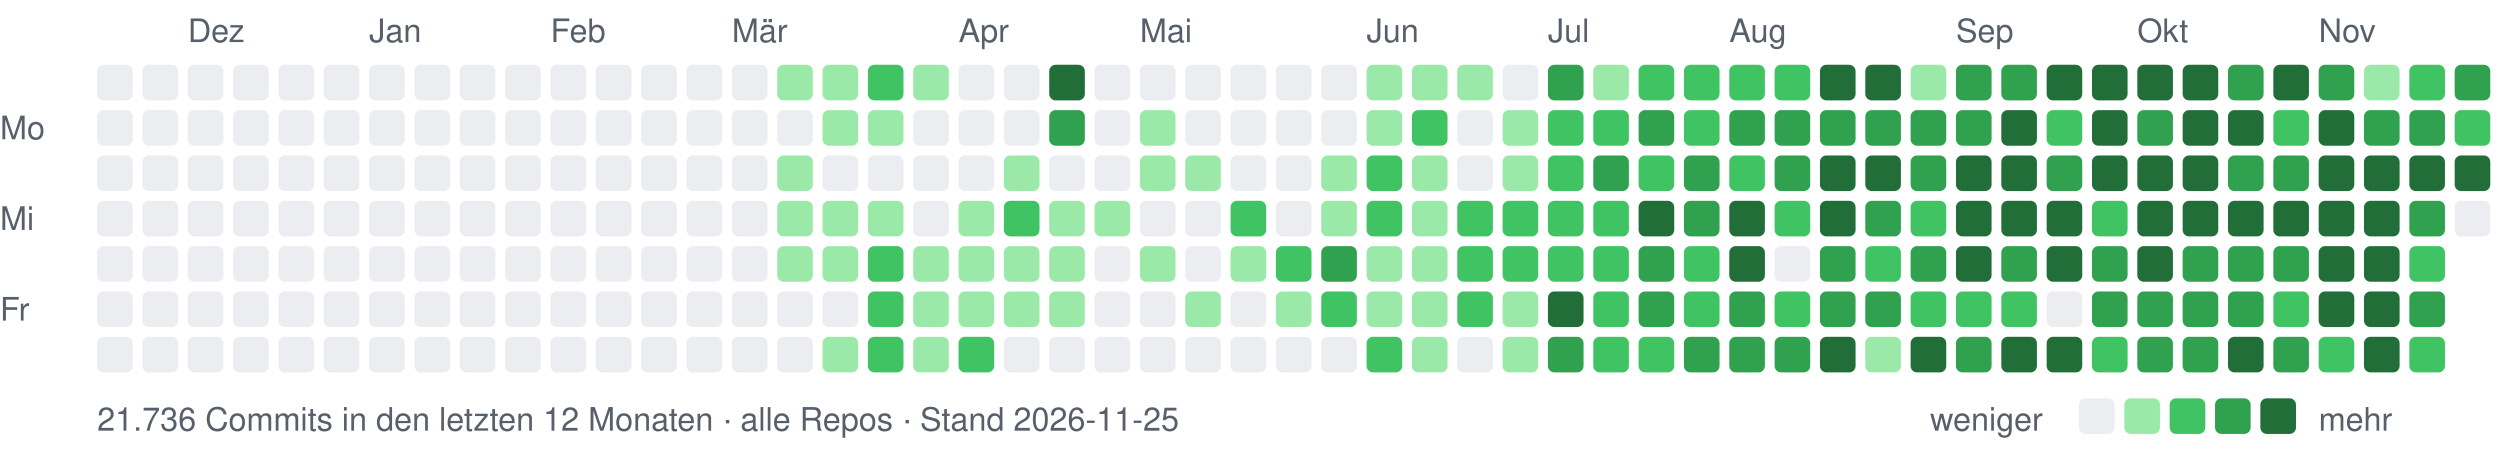
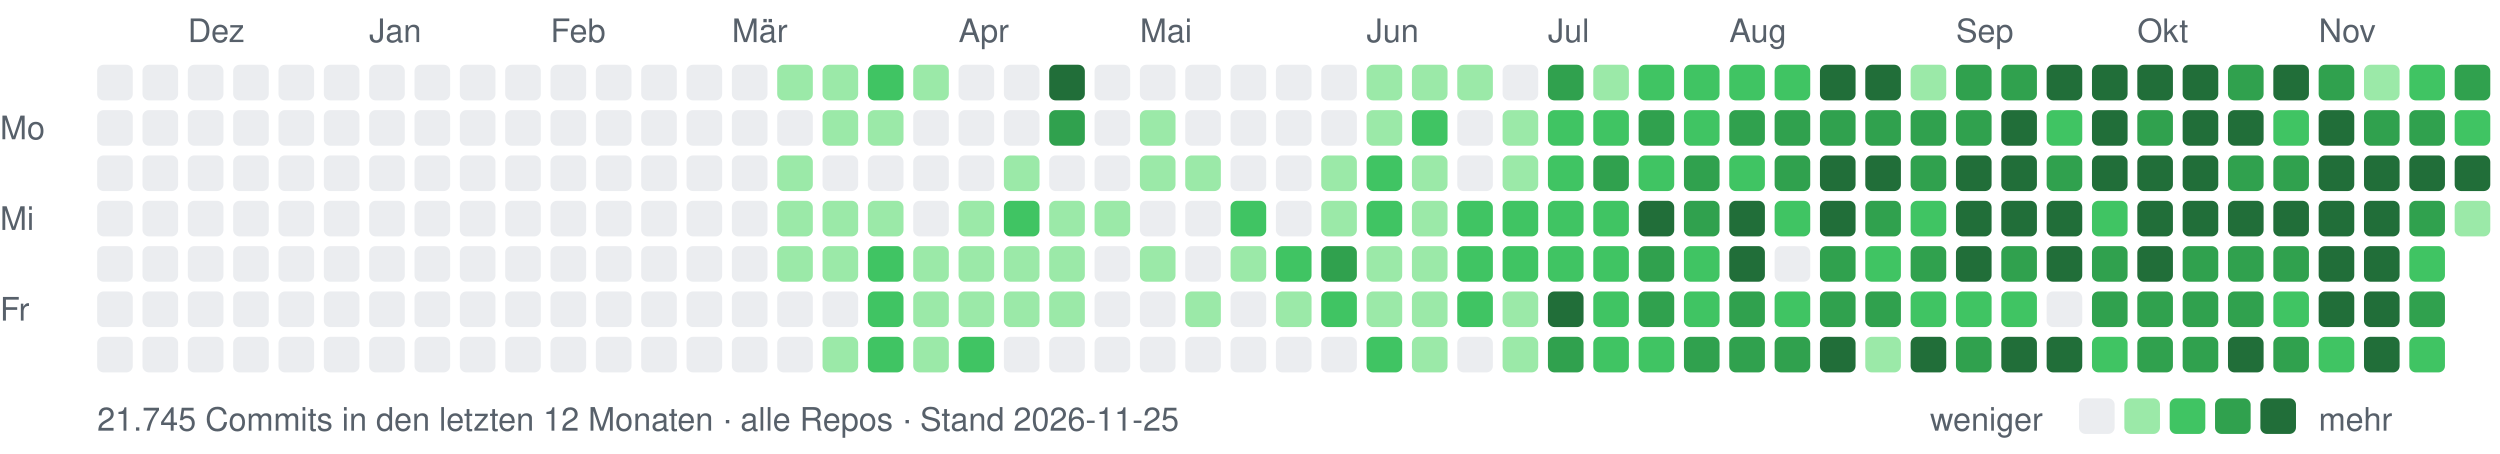
<svg xmlns="http://www.w3.org/2000/svg" viewBox="0 0 772 140" width="772" height="140">
  <g font-family="-apple-system,BlinkMacSystemFont,Segoe UI,Helvetica,Arial,sans-serif" font-size="10" fill="#57606a">
    <text x="58" y="13">Dez</text>
    <text x="114" y="13">Jan</text>
    <text x="170" y="13">Feb</text>
    <text x="226" y="13">Mär</text>
    <text x="296" y="13">Apr</text>
    <text x="352" y="13">Mai</text>
    <text x="422" y="13">Jun</text>
    <text x="478" y="13">Jul</text>
    <text x="534" y="13">Aug</text>
    <text x="604" y="13">Sep</text>
    <text x="660" y="13">Okt</text>
    <text x="716" y="13">Nov</text>
    <text x="0" y="43">Mo</text>
    <text x="0" y="71">Mi</text>
    <text x="0" y="99">Fr</text>
    <rect x="30" y="20" width="11" height="11" rx="2" fill="#ebedf0" />
    <rect x="30" y="34" width="11" height="11" rx="2" fill="#ebedf0" />
    <rect x="30" y="48" width="11" height="11" rx="2" fill="#ebedf0" />
    <rect x="30" y="62" width="11" height="11" rx="2" fill="#ebedf0" />
    <rect x="30" y="76" width="11" height="11" rx="2" fill="#ebedf0" />
    <rect x="30" y="90" width="11" height="11" rx="2" fill="#ebedf0" />
    <rect x="30" y="104" width="11" height="11" rx="2" fill="#ebedf0" />
    <rect x="44" y="20" width="11" height="11" rx="2" fill="#ebedf0" />
    <rect x="44" y="34" width="11" height="11" rx="2" fill="#ebedf0" />
    <rect x="44" y="48" width="11" height="11" rx="2" fill="#ebedf0" />
    <rect x="44" y="62" width="11" height="11" rx="2" fill="#ebedf0" />
    <rect x="44" y="76" width="11" height="11" rx="2" fill="#ebedf0" />
    <rect x="44" y="90" width="11" height="11" rx="2" fill="#ebedf0" />
    <rect x="44" y="104" width="11" height="11" rx="2" fill="#ebedf0" />
    <rect x="58" y="20" width="11" height="11" rx="2" fill="#ebedf0" />
    <rect x="58" y="34" width="11" height="11" rx="2" fill="#ebedf0" />
    <rect x="58" y="48" width="11" height="11" rx="2" fill="#ebedf0" />
    <rect x="58" y="62" width="11" height="11" rx="2" fill="#ebedf0" />
    <rect x="58" y="76" width="11" height="11" rx="2" fill="#ebedf0" />
    <rect x="58" y="90" width="11" height="11" rx="2" fill="#ebedf0" />
    <rect x="58" y="104" width="11" height="11" rx="2" fill="#ebedf0" />
    <rect x="72" y="20" width="11" height="11" rx="2" fill="#ebedf0" />
    <rect x="72" y="34" width="11" height="11" rx="2" fill="#ebedf0" />
    <rect x="72" y="48" width="11" height="11" rx="2" fill="#ebedf0" />
    <rect x="72" y="62" width="11" height="11" rx="2" fill="#ebedf0" />
    <rect x="72" y="76" width="11" height="11" rx="2" fill="#ebedf0" />
    <rect x="72" y="90" width="11" height="11" rx="2" fill="#ebedf0" />
    <rect x="72" y="104" width="11" height="11" rx="2" fill="#ebedf0" />
    <rect x="86" y="20" width="11" height="11" rx="2" fill="#ebedf0" />
    <rect x="86" y="34" width="11" height="11" rx="2" fill="#ebedf0" />
    <rect x="86" y="48" width="11" height="11" rx="2" fill="#ebedf0" />
    <rect x="86" y="62" width="11" height="11" rx="2" fill="#ebedf0" />
    <rect x="86" y="76" width="11" height="11" rx="2" fill="#ebedf0" />
    <rect x="86" y="90" width="11" height="11" rx="2" fill="#ebedf0" />
    <rect x="86" y="104" width="11" height="11" rx="2" fill="#ebedf0" />
    <rect x="100" y="20" width="11" height="11" rx="2" fill="#ebedf0" />
    <rect x="100" y="34" width="11" height="11" rx="2" fill="#ebedf0" />
    <rect x="100" y="48" width="11" height="11" rx="2" fill="#ebedf0" />
    <rect x="100" y="62" width="11" height="11" rx="2" fill="#ebedf0" />
    <rect x="100" y="76" width="11" height="11" rx="2" fill="#ebedf0" />
    <rect x="100" y="90" width="11" height="11" rx="2" fill="#ebedf0" />
    <rect x="100" y="104" width="11" height="11" rx="2" fill="#ebedf0" />
    <rect x="114" y="20" width="11" height="11" rx="2" fill="#ebedf0" />
    <rect x="114" y="34" width="11" height="11" rx="2" fill="#ebedf0" />
    <rect x="114" y="48" width="11" height="11" rx="2" fill="#ebedf0" />
    <rect x="114" y="62" width="11" height="11" rx="2" fill="#ebedf0" />
    <rect x="114" y="76" width="11" height="11" rx="2" fill="#ebedf0" />
    <rect x="114" y="90" width="11" height="11" rx="2" fill="#ebedf0" />
    <rect x="114" y="104" width="11" height="11" rx="2" fill="#ebedf0" />
    <rect x="128" y="20" width="11" height="11" rx="2" fill="#ebedf0" />
    <rect x="128" y="34" width="11" height="11" rx="2" fill="#ebedf0" />
    <rect x="128" y="48" width="11" height="11" rx="2" fill="#ebedf0" />
    <rect x="128" y="62" width="11" height="11" rx="2" fill="#ebedf0" />
    <rect x="128" y="76" width="11" height="11" rx="2" fill="#ebedf0" />
    <rect x="128" y="90" width="11" height="11" rx="2" fill="#ebedf0" />
    <rect x="128" y="104" width="11" height="11" rx="2" fill="#ebedf0" />
    <rect x="142" y="20" width="11" height="11" rx="2" fill="#ebedf0" />
    <rect x="142" y="34" width="11" height="11" rx="2" fill="#ebedf0" />
    <rect x="142" y="48" width="11" height="11" rx="2" fill="#ebedf0" />
    <rect x="142" y="62" width="11" height="11" rx="2" fill="#ebedf0" />
    <rect x="142" y="76" width="11" height="11" rx="2" fill="#ebedf0" />
    <rect x="142" y="90" width="11" height="11" rx="2" fill="#ebedf0" />
    <rect x="142" y="104" width="11" height="11" rx="2" fill="#ebedf0" />
    <rect x="156" y="20" width="11" height="11" rx="2" fill="#ebedf0" />
    <rect x="156" y="34" width="11" height="11" rx="2" fill="#ebedf0" />
    <rect x="156" y="48" width="11" height="11" rx="2" fill="#ebedf0" />
    <rect x="156" y="62" width="11" height="11" rx="2" fill="#ebedf0" />
    <rect x="156" y="76" width="11" height="11" rx="2" fill="#ebedf0" />
    <rect x="156" y="90" width="11" height="11" rx="2" fill="#ebedf0" />
    <rect x="156" y="104" width="11" height="11" rx="2" fill="#ebedf0" />
    <rect x="170" y="20" width="11" height="11" rx="2" fill="#ebedf0" />
    <rect x="170" y="34" width="11" height="11" rx="2" fill="#ebedf0" />
    <rect x="170" y="48" width="11" height="11" rx="2" fill="#ebedf0" />
    <rect x="170" y="62" width="11" height="11" rx="2" fill="#ebedf0" />
    <rect x="170" y="76" width="11" height="11" rx="2" fill="#ebedf0" />
    <rect x="170" y="90" width="11" height="11" rx="2" fill="#ebedf0" />
    <rect x="170" y="104" width="11" height="11" rx="2" fill="#ebedf0" />
    <rect x="184" y="20" width="11" height="11" rx="2" fill="#ebedf0" />
    <rect x="184" y="34" width="11" height="11" rx="2" fill="#ebedf0" />
    <rect x="184" y="48" width="11" height="11" rx="2" fill="#ebedf0" />
    <rect x="184" y="62" width="11" height="11" rx="2" fill="#ebedf0" />
    <rect x="184" y="76" width="11" height="11" rx="2" fill="#ebedf0" />
    <rect x="184" y="90" width="11" height="11" rx="2" fill="#ebedf0" />
    <rect x="184" y="104" width="11" height="11" rx="2" fill="#ebedf0" />
    <rect x="198" y="20" width="11" height="11" rx="2" fill="#ebedf0" />
    <rect x="198" y="34" width="11" height="11" rx="2" fill="#ebedf0" />
    <rect x="198" y="48" width="11" height="11" rx="2" fill="#ebedf0" />
    <rect x="198" y="62" width="11" height="11" rx="2" fill="#ebedf0" />
    <rect x="198" y="76" width="11" height="11" rx="2" fill="#ebedf0" />
    <rect x="198" y="90" width="11" height="11" rx="2" fill="#ebedf0" />
    <rect x="198" y="104" width="11" height="11" rx="2" fill="#ebedf0" />
    <rect x="212" y="20" width="11" height="11" rx="2" fill="#ebedf0" />
    <rect x="212" y="34" width="11" height="11" rx="2" fill="#ebedf0" />
    <rect x="212" y="48" width="11" height="11" rx="2" fill="#ebedf0" />
    <rect x="212" y="62" width="11" height="11" rx="2" fill="#ebedf0" />
    <rect x="212" y="76" width="11" height="11" rx="2" fill="#ebedf0" />
    <rect x="212" y="90" width="11" height="11" rx="2" fill="#ebedf0" />
    <rect x="212" y="104" width="11" height="11" rx="2" fill="#ebedf0" />
    <rect x="226" y="20" width="11" height="11" rx="2" fill="#ebedf0" />
    <rect x="226" y="34" width="11" height="11" rx="2" fill="#ebedf0" />
    <rect x="226" y="48" width="11" height="11" rx="2" fill="#ebedf0" />
    <rect x="226" y="62" width="11" height="11" rx="2" fill="#ebedf0" />
    <rect x="226" y="76" width="11" height="11" rx="2" fill="#ebedf0" />
    <rect x="226" y="90" width="11" height="11" rx="2" fill="#ebedf0" />
    <rect x="226" y="104" width="11" height="11" rx="2" fill="#ebedf0" />
    <rect x="240" y="20" width="11" height="11" rx="2" fill="#9be9a8" />
    <rect x="240" y="34" width="11" height="11" rx="2" fill="#ebedf0" />
    <rect x="240" y="48" width="11" height="11" rx="2" fill="#9be9a8" />
    <rect x="240" y="62" width="11" height="11" rx="2" fill="#9be9a8" />
    <rect x="240" y="76" width="11" height="11" rx="2" fill="#9be9a8" />
    <rect x="240" y="90" width="11" height="11" rx="2" fill="#ebedf0" />
    <rect x="240" y="104" width="11" height="11" rx="2" fill="#ebedf0" />
    <rect x="254" y="20" width="11" height="11" rx="2" fill="#9be9a8" />
    <rect x="254" y="34" width="11" height="11" rx="2" fill="#9be9a8" />
    <rect x="254" y="48" width="11" height="11" rx="2" fill="#ebedf0" />
    <rect x="254" y="62" width="11" height="11" rx="2" fill="#9be9a8" />
    <rect x="254" y="76" width="11" height="11" rx="2" fill="#9be9a8" />
    <rect x="254" y="90" width="11" height="11" rx="2" fill="#ebedf0" />
    <rect x="254" y="104" width="11" height="11" rx="2" fill="#9be9a8" />
    <rect x="268" y="20" width="11" height="11" rx="2" fill="#40c463" />
    <rect x="268" y="34" width="11" height="11" rx="2" fill="#9be9a8" />
    <rect x="268" y="48" width="11" height="11" rx="2" fill="#ebedf0" />
    <rect x="268" y="62" width="11" height="11" rx="2" fill="#9be9a8" />
    <rect x="268" y="76" width="11" height="11" rx="2" fill="#40c463" />
    <rect x="268" y="90" width="11" height="11" rx="2" fill="#40c463" />
    <rect x="268" y="104" width="11" height="11" rx="2" fill="#40c463" />
    <rect x="282" y="20" width="11" height="11" rx="2" fill="#9be9a8" />
    <rect x="282" y="34" width="11" height="11" rx="2" fill="#ebedf0" />
    <rect x="282" y="48" width="11" height="11" rx="2" fill="#ebedf0" />
    <rect x="282" y="62" width="11" height="11" rx="2" fill="#ebedf0" />
    <rect x="282" y="76" width="11" height="11" rx="2" fill="#9be9a8" />
    <rect x="282" y="90" width="11" height="11" rx="2" fill="#9be9a8" />
    <rect x="282" y="104" width="11" height="11" rx="2" fill="#9be9a8" />
    <rect x="296" y="20" width="11" height="11" rx="2" fill="#ebedf0" />
    <rect x="296" y="34" width="11" height="11" rx="2" fill="#ebedf0" />
    <rect x="296" y="48" width="11" height="11" rx="2" fill="#ebedf0" />
    <rect x="296" y="62" width="11" height="11" rx="2" fill="#9be9a8" />
    <rect x="296" y="76" width="11" height="11" rx="2" fill="#9be9a8" />
    <rect x="296" y="90" width="11" height="11" rx="2" fill="#9be9a8" />
    <rect x="296" y="104" width="11" height="11" rx="2" fill="#40c463" />
    <rect x="310" y="20" width="11" height="11" rx="2" fill="#ebedf0" />
    <rect x="310" y="34" width="11" height="11" rx="2" fill="#ebedf0" />
    <rect x="310" y="48" width="11" height="11" rx="2" fill="#9be9a8" />
    <rect x="310" y="62" width="11" height="11" rx="2" fill="#40c463" />
    <rect x="310" y="76" width="11" height="11" rx="2" fill="#9be9a8" />
    <rect x="310" y="90" width="11" height="11" rx="2" fill="#9be9a8" />
    <rect x="310" y="104" width="11" height="11" rx="2" fill="#ebedf0" />
    <rect x="324" y="20" width="11" height="11" rx="2" fill="#216e39" />
    <rect x="324" y="34" width="11" height="11" rx="2" fill="#30a14e" />
    <rect x="324" y="48" width="11" height="11" rx="2" fill="#ebedf0" />
    <rect x="324" y="62" width="11" height="11" rx="2" fill="#9be9a8" />
    <rect x="324" y="76" width="11" height="11" rx="2" fill="#9be9a8" />
    <rect x="324" y="90" width="11" height="11" rx="2" fill="#9be9a8" />
    <rect x="324" y="104" width="11" height="11" rx="2" fill="#ebedf0" />
    <rect x="338" y="20" width="11" height="11" rx="2" fill="#ebedf0" />
    <rect x="338" y="34" width="11" height="11" rx="2" fill="#ebedf0" />
    <rect x="338" y="48" width="11" height="11" rx="2" fill="#ebedf0" />
    <rect x="338" y="62" width="11" height="11" rx="2" fill="#9be9a8" />
    <rect x="338" y="76" width="11" height="11" rx="2" fill="#ebedf0" />
    <rect x="338" y="90" width="11" height="11" rx="2" fill="#ebedf0" />
    <rect x="338" y="104" width="11" height="11" rx="2" fill="#ebedf0" />
    <rect x="352" y="20" width="11" height="11" rx="2" fill="#ebedf0" />
    <rect x="352" y="34" width="11" height="11" rx="2" fill="#9be9a8" />
    <rect x="352" y="48" width="11" height="11" rx="2" fill="#9be9a8" />
    <rect x="352" y="62" width="11" height="11" rx="2" fill="#ebedf0" />
    <rect x="352" y="76" width="11" height="11" rx="2" fill="#9be9a8" />
    <rect x="352" y="90" width="11" height="11" rx="2" fill="#ebedf0" />
    <rect x="352" y="104" width="11" height="11" rx="2" fill="#ebedf0" />
    <rect x="366" y="20" width="11" height="11" rx="2" fill="#ebedf0" />
    <rect x="366" y="34" width="11" height="11" rx="2" fill="#ebedf0" />
    <rect x="366" y="48" width="11" height="11" rx="2" fill="#9be9a8" />
    <rect x="366" y="62" width="11" height="11" rx="2" fill="#ebedf0" />
    <rect x="366" y="76" width="11" height="11" rx="2" fill="#ebedf0" />
    <rect x="366" y="90" width="11" height="11" rx="2" fill="#9be9a8" />
    <rect x="366" y="104" width="11" height="11" rx="2" fill="#ebedf0" />
    <rect x="380" y="20" width="11" height="11" rx="2" fill="#ebedf0" />
    <rect x="380" y="34" width="11" height="11" rx="2" fill="#ebedf0" />
    <rect x="380" y="48" width="11" height="11" rx="2" fill="#ebedf0" />
    <rect x="380" y="62" width="11" height="11" rx="2" fill="#40c463" />
    <rect x="380" y="76" width="11" height="11" rx="2" fill="#9be9a8" />
    <rect x="380" y="90" width="11" height="11" rx="2" fill="#ebedf0" />
    <rect x="380" y="104" width="11" height="11" rx="2" fill="#ebedf0" />
    <rect x="394" y="20" width="11" height="11" rx="2" fill="#ebedf0" />
    <rect x="394" y="34" width="11" height="11" rx="2" fill="#ebedf0" />
    <rect x="394" y="48" width="11" height="11" rx="2" fill="#ebedf0" />
    <rect x="394" y="62" width="11" height="11" rx="2" fill="#ebedf0" />
    <rect x="394" y="76" width="11" height="11" rx="2" fill="#40c463" />
    <rect x="394" y="90" width="11" height="11" rx="2" fill="#9be9a8" />
    <rect x="394" y="104" width="11" height="11" rx="2" fill="#ebedf0" />
    <rect x="408" y="20" width="11" height="11" rx="2" fill="#ebedf0" />
    <rect x="408" y="34" width="11" height="11" rx="2" fill="#ebedf0" />
    <rect x="408" y="48" width="11" height="11" rx="2" fill="#9be9a8" />
    <rect x="408" y="62" width="11" height="11" rx="2" fill="#9be9a8" />
    <rect x="408" y="76" width="11" height="11" rx="2" fill="#30a14e" />
    <rect x="408" y="90" width="11" height="11" rx="2" fill="#40c463" />
    <rect x="408" y="104" width="11" height="11" rx="2" fill="#ebedf0" />
    <rect x="422" y="20" width="11" height="11" rx="2" fill="#9be9a8" />
    <rect x="422" y="34" width="11" height="11" rx="2" fill="#9be9a8" />
    <rect x="422" y="48" width="11" height="11" rx="2" fill="#40c463" />
    <rect x="422" y="62" width="11" height="11" rx="2" fill="#40c463" />
    <rect x="422" y="76" width="11" height="11" rx="2" fill="#9be9a8" />
    <rect x="422" y="90" width="11" height="11" rx="2" fill="#9be9a8" />
    <rect x="422" y="104" width="11" height="11" rx="2" fill="#40c463" />
    <rect x="436" y="20" width="11" height="11" rx="2" fill="#9be9a8" />
    <rect x="436" y="34" width="11" height="11" rx="2" fill="#40c463" />
    <rect x="436" y="48" width="11" height="11" rx="2" fill="#9be9a8" />
    <rect x="436" y="62" width="11" height="11" rx="2" fill="#9be9a8" />
    <rect x="436" y="76" width="11" height="11" rx="2" fill="#9be9a8" />
    <rect x="436" y="90" width="11" height="11" rx="2" fill="#9be9a8" />
    <rect x="436" y="104" width="11" height="11" rx="2" fill="#9be9a8" />
    <rect x="450" y="20" width="11" height="11" rx="2" fill="#9be9a8" />
    <rect x="450" y="34" width="11" height="11" rx="2" fill="#ebedf0" />
    <rect x="450" y="48" width="11" height="11" rx="2" fill="#ebedf0" />
    <rect x="450" y="62" width="11" height="11" rx="2" fill="#40c463" />
    <rect x="450" y="76" width="11" height="11" rx="2" fill="#40c463" />
    <rect x="450" y="90" width="11" height="11" rx="2" fill="#40c463" />
    <rect x="450" y="104" width="11" height="11" rx="2" fill="#ebedf0" />
    <rect x="464" y="20" width="11" height="11" rx="2" fill="#ebedf0" />
    <rect x="464" y="34" width="11" height="11" rx="2" fill="#9be9a8" />
    <rect x="464" y="48" width="11" height="11" rx="2" fill="#9be9a8" />
    <rect x="464" y="62" width="11" height="11" rx="2" fill="#40c463" />
    <rect x="464" y="76" width="11" height="11" rx="2" fill="#40c463" />
    <rect x="464" y="90" width="11" height="11" rx="2" fill="#9be9a8" />
    <rect x="464" y="104" width="11" height="11" rx="2" fill="#9be9a8" />
    <rect x="478" y="20" width="11" height="11" rx="2" fill="#30a14e" />
    <rect x="478" y="34" width="11" height="11" rx="2" fill="#40c463" />
    <rect x="478" y="48" width="11" height="11" rx="2" fill="#40c463" />
    <rect x="478" y="62" width="11" height="11" rx="2" fill="#40c463" />
    <rect x="478" y="76" width="11" height="11" rx="2" fill="#40c463" />
    <rect x="478" y="90" width="11" height="11" rx="2" fill="#216e39" />
    <rect x="478" y="104" width="11" height="11" rx="2" fill="#30a14e" />
    <rect x="492" y="20" width="11" height="11" rx="2" fill="#9be9a8" />
    <rect x="492" y="34" width="11" height="11" rx="2" fill="#40c463" />
    <rect x="492" y="48" width="11" height="11" rx="2" fill="#30a14e" />
    <rect x="492" y="62" width="11" height="11" rx="2" fill="#40c463" />
    <rect x="492" y="76" width="11" height="11" rx="2" fill="#40c463" />
    <rect x="492" y="90" width="11" height="11" rx="2" fill="#40c463" />
    <rect x="492" y="104" width="11" height="11" rx="2" fill="#40c463" />
    <rect x="506" y="20" width="11" height="11" rx="2" fill="#40c463" />
    <rect x="506" y="34" width="11" height="11" rx="2" fill="#30a14e" />
    <rect x="506" y="48" width="11" height="11" rx="2" fill="#40c463" />
    <rect x="506" y="62" width="11" height="11" rx="2" fill="#216e39" />
    <rect x="506" y="76" width="11" height="11" rx="2" fill="#30a14e" />
    <rect x="506" y="90" width="11" height="11" rx="2" fill="#30a14e" />
    <rect x="506" y="104" width="11" height="11" rx="2" fill="#40c463" />
    <rect x="520" y="20" width="11" height="11" rx="2" fill="#40c463" />
    <rect x="520" y="34" width="11" height="11" rx="2" fill="#40c463" />
    <rect x="520" y="48" width="11" height="11" rx="2" fill="#30a14e" />
    <rect x="520" y="62" width="11" height="11" rx="2" fill="#30a14e" />
    <rect x="520" y="76" width="11" height="11" rx="2" fill="#40c463" />
    <rect x="520" y="90" width="11" height="11" rx="2" fill="#40c463" />
    <rect x="520" y="104" width="11" height="11" rx="2" fill="#30a14e" />
    <rect x="534" y="20" width="11" height="11" rx="2" fill="#40c463" />
    <rect x="534" y="34" width="11" height="11" rx="2" fill="#30a14e" />
    <rect x="534" y="48" width="11" height="11" rx="2" fill="#40c463" />
    <rect x="534" y="62" width="11" height="11" rx="2" fill="#216e39" />
    <rect x="534" y="76" width="11" height="11" rx="2" fill="#216e39" />
    <rect x="534" y="90" width="11" height="11" rx="2" fill="#30a14e" />
    <rect x="534" y="104" width="11" height="11" rx="2" fill="#30a14e" />
    <rect x="548" y="20" width="11" height="11" rx="2" fill="#40c463" />
    <rect x="548" y="34" width="11" height="11" rx="2" fill="#30a14e" />
    <rect x="548" y="48" width="11" height="11" rx="2" fill="#30a14e" />
    <rect x="548" y="62" width="11" height="11" rx="2" fill="#40c463" />
    <rect x="548" y="76" width="11" height="11" rx="2" fill="#ebedf0" />
    <rect x="548" y="90" width="11" height="11" rx="2" fill="#40c463" />
    <rect x="548" y="104" width="11" height="11" rx="2" fill="#30a14e" />
    <rect x="562" y="20" width="11" height="11" rx="2" fill="#216e39" />
    <rect x="562" y="34" width="11" height="11" rx="2" fill="#30a14e" />
    <rect x="562" y="48" width="11" height="11" rx="2" fill="#216e39" />
    <rect x="562" y="62" width="11" height="11" rx="2" fill="#216e39" />
    <rect x="562" y="76" width="11" height="11" rx="2" fill="#30a14e" />
    <rect x="562" y="90" width="11" height="11" rx="2" fill="#30a14e" />
    <rect x="562" y="104" width="11" height="11" rx="2" fill="#216e39" />
    <rect x="576" y="20" width="11" height="11" rx="2" fill="#216e39" />
    <rect x="576" y="34" width="11" height="11" rx="2" fill="#30a14e" />
    <rect x="576" y="48" width="11" height="11" rx="2" fill="#216e39" />
    <rect x="576" y="62" width="11" height="11" rx="2" fill="#30a14e" />
    <rect x="576" y="76" width="11" height="11" rx="2" fill="#40c463" />
    <rect x="576" y="90" width="11" height="11" rx="2" fill="#30a14e" />
    <rect x="576" y="104" width="11" height="11" rx="2" fill="#9be9a8" />
    <rect x="590" y="20" width="11" height="11" rx="2" fill="#9be9a8" />
    <rect x="590" y="34" width="11" height="11" rx="2" fill="#30a14e" />
    <rect x="590" y="48" width="11" height="11" rx="2" fill="#30a14e" />
    <rect x="590" y="62" width="11" height="11" rx="2" fill="#40c463" />
    <rect x="590" y="76" width="11" height="11" rx="2" fill="#30a14e" />
    <rect x="590" y="90" width="11" height="11" rx="2" fill="#40c463" />
    <rect x="590" y="104" width="11" height="11" rx="2" fill="#216e39" />
    <rect x="604" y="20" width="11" height="11" rx="2" fill="#30a14e" />
    <rect x="604" y="34" width="11" height="11" rx="2" fill="#30a14e" />
    <rect x="604" y="48" width="11" height="11" rx="2" fill="#216e39" />
    <rect x="604" y="62" width="11" height="11" rx="2" fill="#216e39" />
    <rect x="604" y="76" width="11" height="11" rx="2" fill="#216e39" />
    <rect x="604" y="90" width="11" height="11" rx="2" fill="#40c463" />
    <rect x="604" y="104" width="11" height="11" rx="2" fill="#30a14e" />
    <rect x="618" y="20" width="11" height="11" rx="2" fill="#30a14e" />
    <rect x="618" y="34" width="11" height="11" rx="2" fill="#216e39" />
    <rect x="618" y="48" width="11" height="11" rx="2" fill="#216e39" />
    <rect x="618" y="62" width="11" height="11" rx="2" fill="#216e39" />
    <rect x="618" y="76" width="11" height="11" rx="2" fill="#30a14e" />
    <rect x="618" y="90" width="11" height="11" rx="2" fill="#40c463" />
    <rect x="618" y="104" width="11" height="11" rx="2" fill="#216e39" />
    <rect x="632" y="20" width="11" height="11" rx="2" fill="#216e39" />
    <rect x="632" y="34" width="11" height="11" rx="2" fill="#40c463" />
    <rect x="632" y="48" width="11" height="11" rx="2" fill="#30a14e" />
    <rect x="632" y="62" width="11" height="11" rx="2" fill="#216e39" />
    <rect x="632" y="76" width="11" height="11" rx="2" fill="#216e39" />
    <rect x="632" y="90" width="11" height="11" rx="2" fill="#ebedf0" />
    <rect x="632" y="104" width="11" height="11" rx="2" fill="#216e39" />
    <rect x="646" y="20" width="11" height="11" rx="2" fill="#216e39" />
    <rect x="646" y="34" width="11" height="11" rx="2" fill="#216e39" />
    <rect x="646" y="48" width="11" height="11" rx="2" fill="#216e39" />
    <rect x="646" y="62" width="11" height="11" rx="2" fill="#40c463" />
    <rect x="646" y="76" width="11" height="11" rx="2" fill="#30a14e" />
    <rect x="646" y="90" width="11" height="11" rx="2" fill="#30a14e" />
    <rect x="646" y="104" width="11" height="11" rx="2" fill="#40c463" />
    <rect x="660" y="20" width="11" height="11" rx="2" fill="#216e39" />
    <rect x="660" y="34" width="11" height="11" rx="2" fill="#30a14e" />
    <rect x="660" y="48" width="11" height="11" rx="2" fill="#216e39" />
    <rect x="660" y="62" width="11" height="11" rx="2" fill="#216e39" />
    <rect x="660" y="76" width="11" height="11" rx="2" fill="#216e39" />
    <rect x="660" y="90" width="11" height="11" rx="2" fill="#30a14e" />
    <rect x="660" y="104" width="11" height="11" rx="2" fill="#30a14e" />
    <rect x="674" y="20" width="11" height="11" rx="2" fill="#216e39" />
    <rect x="674" y="34" width="11" height="11" rx="2" fill="#216e39" />
    <rect x="674" y="48" width="11" height="11" rx="2" fill="#216e39" />
    <rect x="674" y="62" width="11" height="11" rx="2" fill="#216e39" />
    <rect x="674" y="76" width="11" height="11" rx="2" fill="#30a14e" />
    <rect x="674" y="90" width="11" height="11" rx="2" fill="#30a14e" />
    <rect x="674" y="104" width="11" height="11" rx="2" fill="#30a14e" />
    <rect x="688" y="20" width="11" height="11" rx="2" fill="#30a14e" />
    <rect x="688" y="34" width="11" height="11" rx="2" fill="#216e39" />
    <rect x="688" y="48" width="11" height="11" rx="2" fill="#30a14e" />
    <rect x="688" y="62" width="11" height="11" rx="2" fill="#216e39" />
    <rect x="688" y="76" width="11" height="11" rx="2" fill="#30a14e" />
    <rect x="688" y="90" width="11" height="11" rx="2" fill="#30a14e" />
    <rect x="688" y="104" width="11" height="11" rx="2" fill="#216e39" />
    <rect x="702" y="20" width="11" height="11" rx="2" fill="#216e39" />
    <rect x="702" y="34" width="11" height="11" rx="2" fill="#40c463" />
    <rect x="702" y="48" width="11" height="11" rx="2" fill="#30a14e" />
    <rect x="702" y="62" width="11" height="11" rx="2" fill="#216e39" />
    <rect x="702" y="76" width="11" height="11" rx="2" fill="#30a14e" />
    <rect x="702" y="90" width="11" height="11" rx="2" fill="#40c463" />
    <rect x="702" y="104" width="11" height="11" rx="2" fill="#30a14e" />
    <rect x="716" y="20" width="11" height="11" rx="2" fill="#30a14e" />
    <rect x="716" y="34" width="11" height="11" rx="2" fill="#216e39" />
    <rect x="716" y="48" width="11" height="11" rx="2" fill="#216e39" />
    <rect x="716" y="62" width="11" height="11" rx="2" fill="#216e39" />
    <rect x="716" y="76" width="11" height="11" rx="2" fill="#216e39" />
    <rect x="716" y="90" width="11" height="11" rx="2" fill="#216e39" />
    <rect x="716" y="104" width="11" height="11" rx="2" fill="#40c463" />
    <rect x="730" y="20" width="11" height="11" rx="2" fill="#9be9a8" />
    <rect x="730" y="34" width="11" height="11" rx="2" fill="#30a14e" />
    <rect x="730" y="48" width="11" height="11" rx="2" fill="#216e39" />
    <rect x="730" y="62" width="11" height="11" rx="2" fill="#216e39" />
    <rect x="730" y="76" width="11" height="11" rx="2" fill="#216e39" />
    <rect x="730" y="90" width="11" height="11" rx="2" fill="#216e39" />
    <rect x="730" y="104" width="11" height="11" rx="2" fill="#216e39" />
    <rect x="744" y="20" width="11" height="11" rx="2" fill="#40c463" />
    <rect x="744" y="34" width="11" height="11" rx="2" fill="#30a14e" />
    <rect x="744" y="48" width="11" height="11" rx="2" fill="#216e39" />
    <rect x="744" y="62" width="11" height="11" rx="2" fill="#30a14e" />
    <rect x="744" y="76" width="11" height="11" rx="2" fill="#40c463" />
    <rect x="744" y="90" width="11" height="11" rx="2" fill="#30a14e" />
    <rect x="744" y="104" width="11" height="11" rx="2" fill="#40c463" />
    <rect x="758" y="20" width="11" height="11" rx="2" fill="#30a14e" />
    <rect x="758" y="34" width="11" height="11" rx="2" fill="#40c463" />
    <rect x="758" y="48" width="11" height="11" rx="2" fill="#216e39" />
-     <rect x="758" y="62" width="11" height="11" rx="2" fill="#ebedf0" />
+     <rect x="758" y="62" width="11" height="11" rx="2" fill="#9be9a8" />
    <text x="596" y="133">weniger</text>
    <rect x="642" y="123" width="11" height="11" rx="2" fill="#ebedf0" />
    <rect x="656" y="123" width="11" height="11" rx="2" fill="#9be9a8" />
    <rect x="670" y="123" width="11" height="11" rx="2" fill="#40c463" />
    <rect x="684" y="123" width="11" height="11" rx="2" fill="#30a14e" />
    <rect x="698" y="123" width="11" height="11" rx="2" fill="#216e39" />
    <text x="716" y="133">mehr</text>
-     <text x="30" y="133">21.736 Commits in den letzten 12 Monaten · alle Repos · Stand 2026-11-25</text>
+     <text x="30" y="133">21.745 Commits in den letzten 12 Monaten · alle Repos · Stand 2026-11-25</text>
  </g>
</svg>
